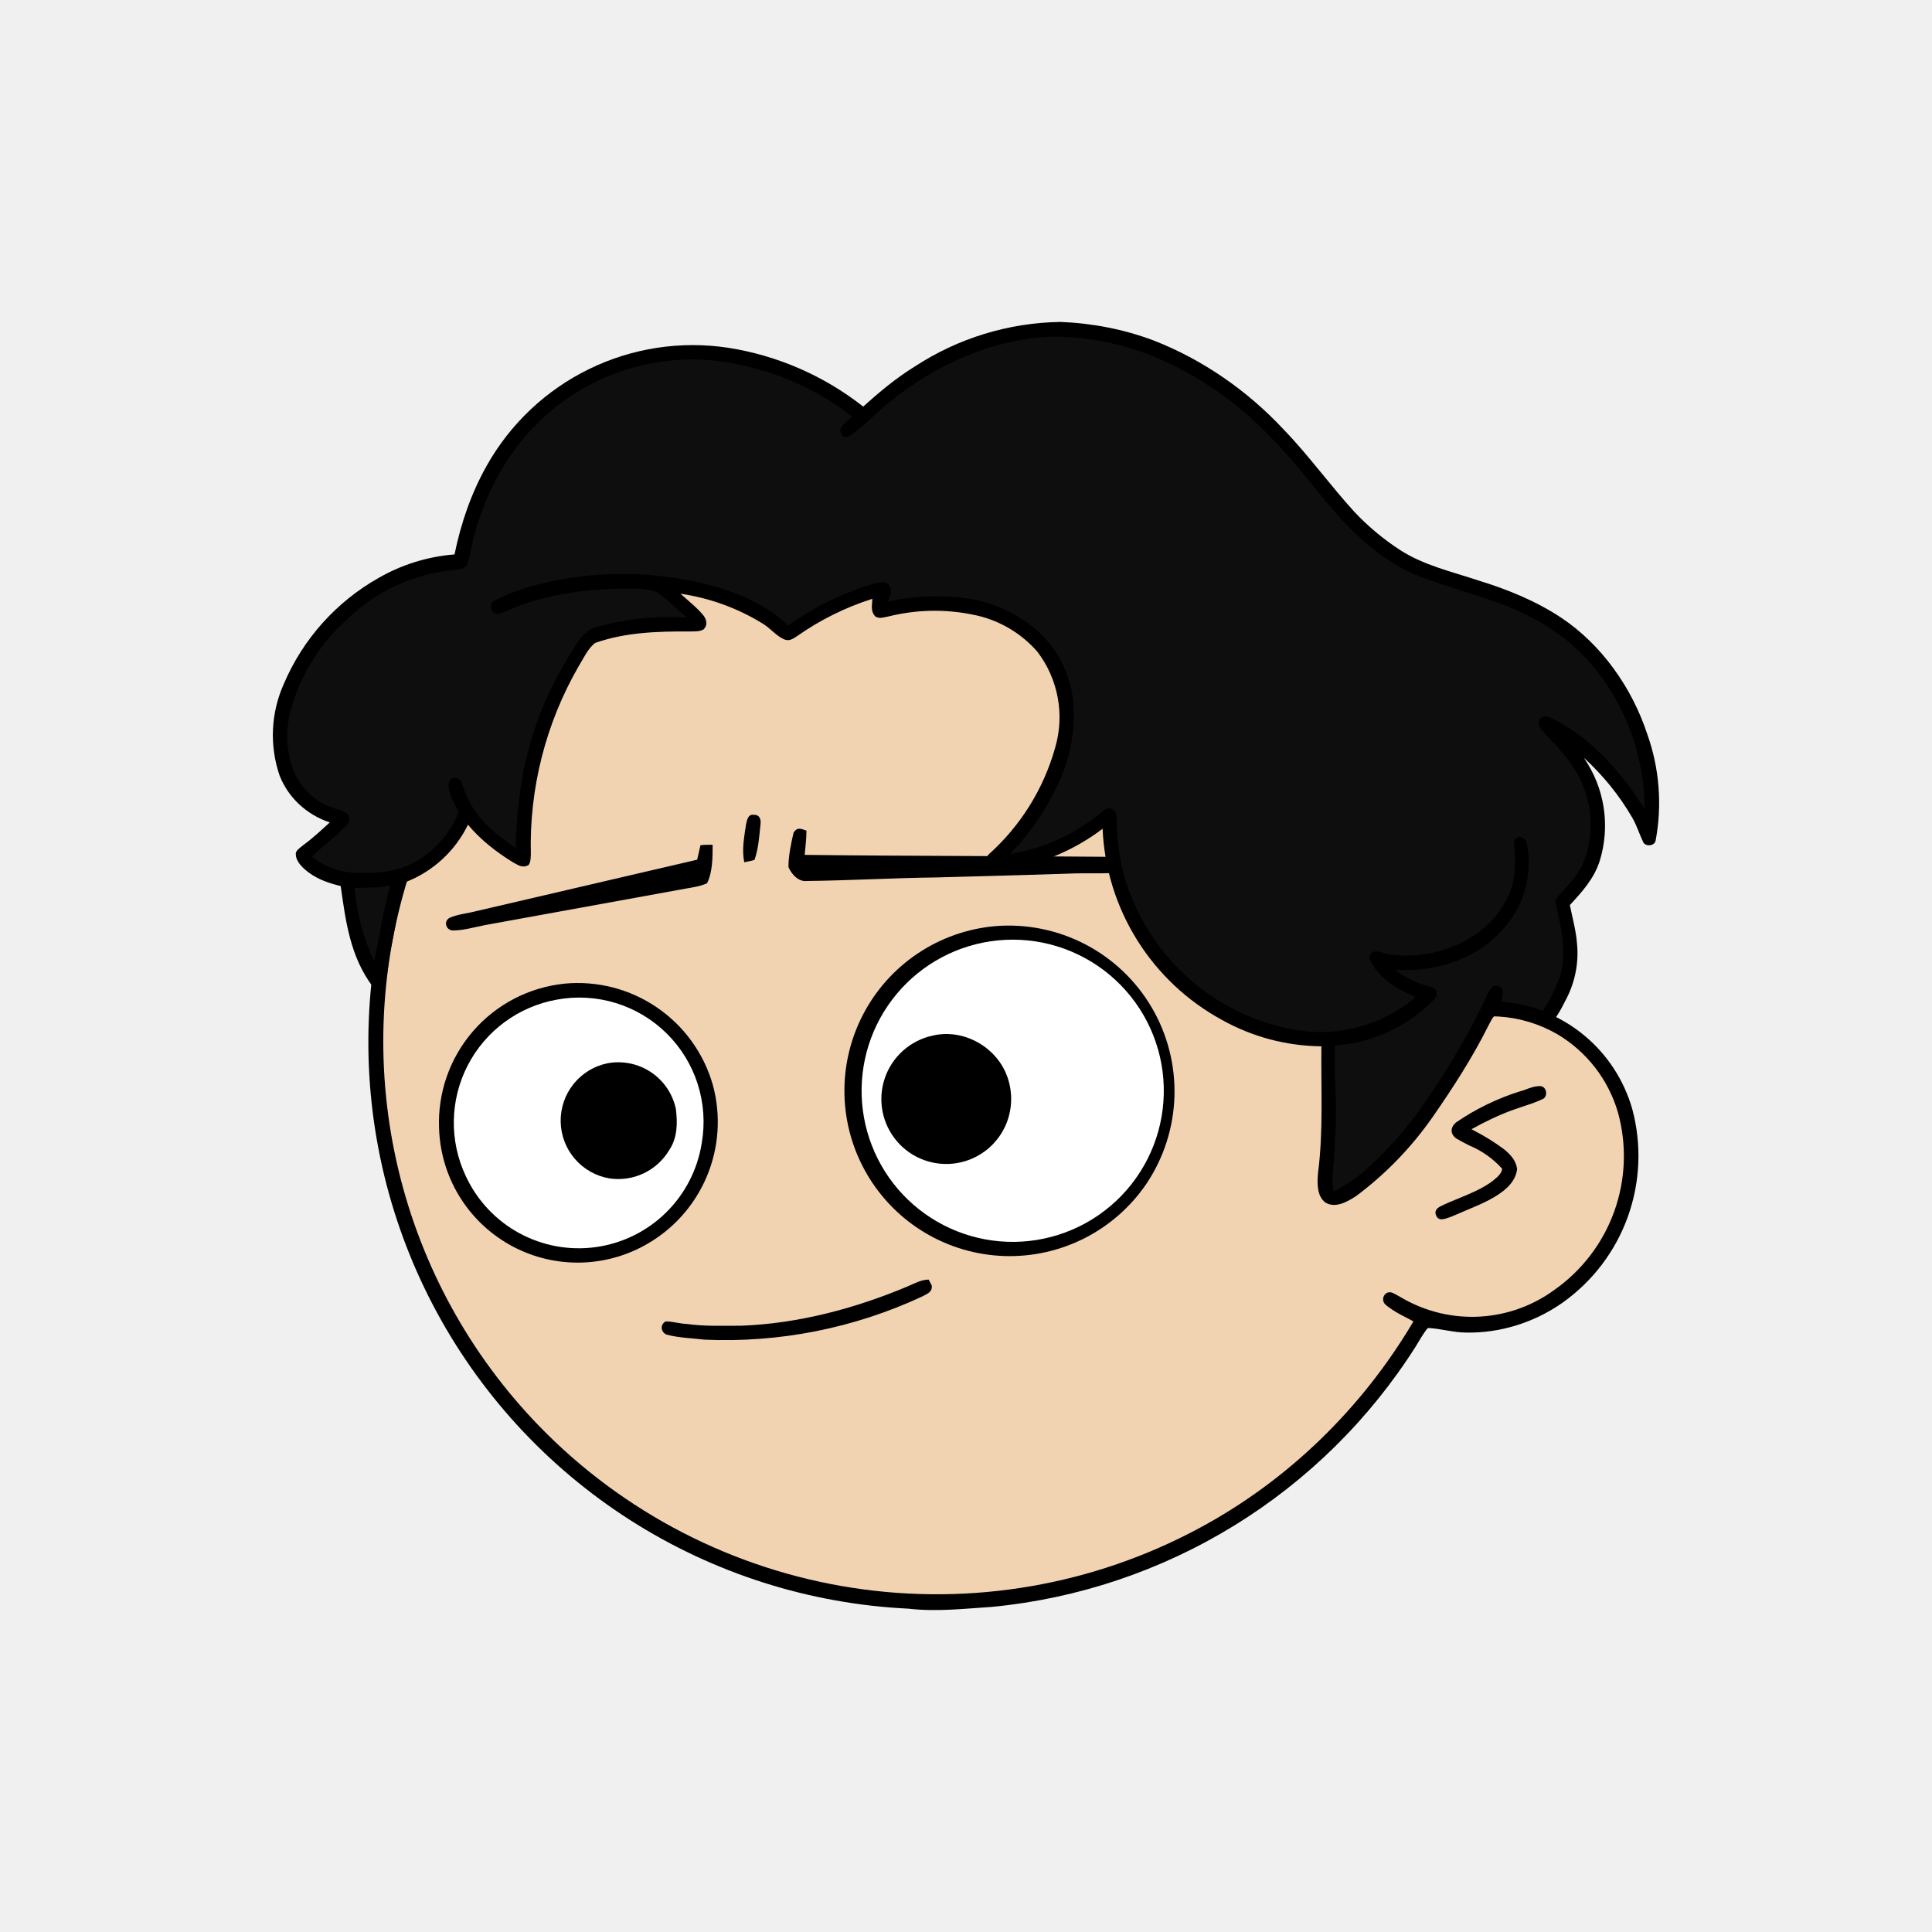
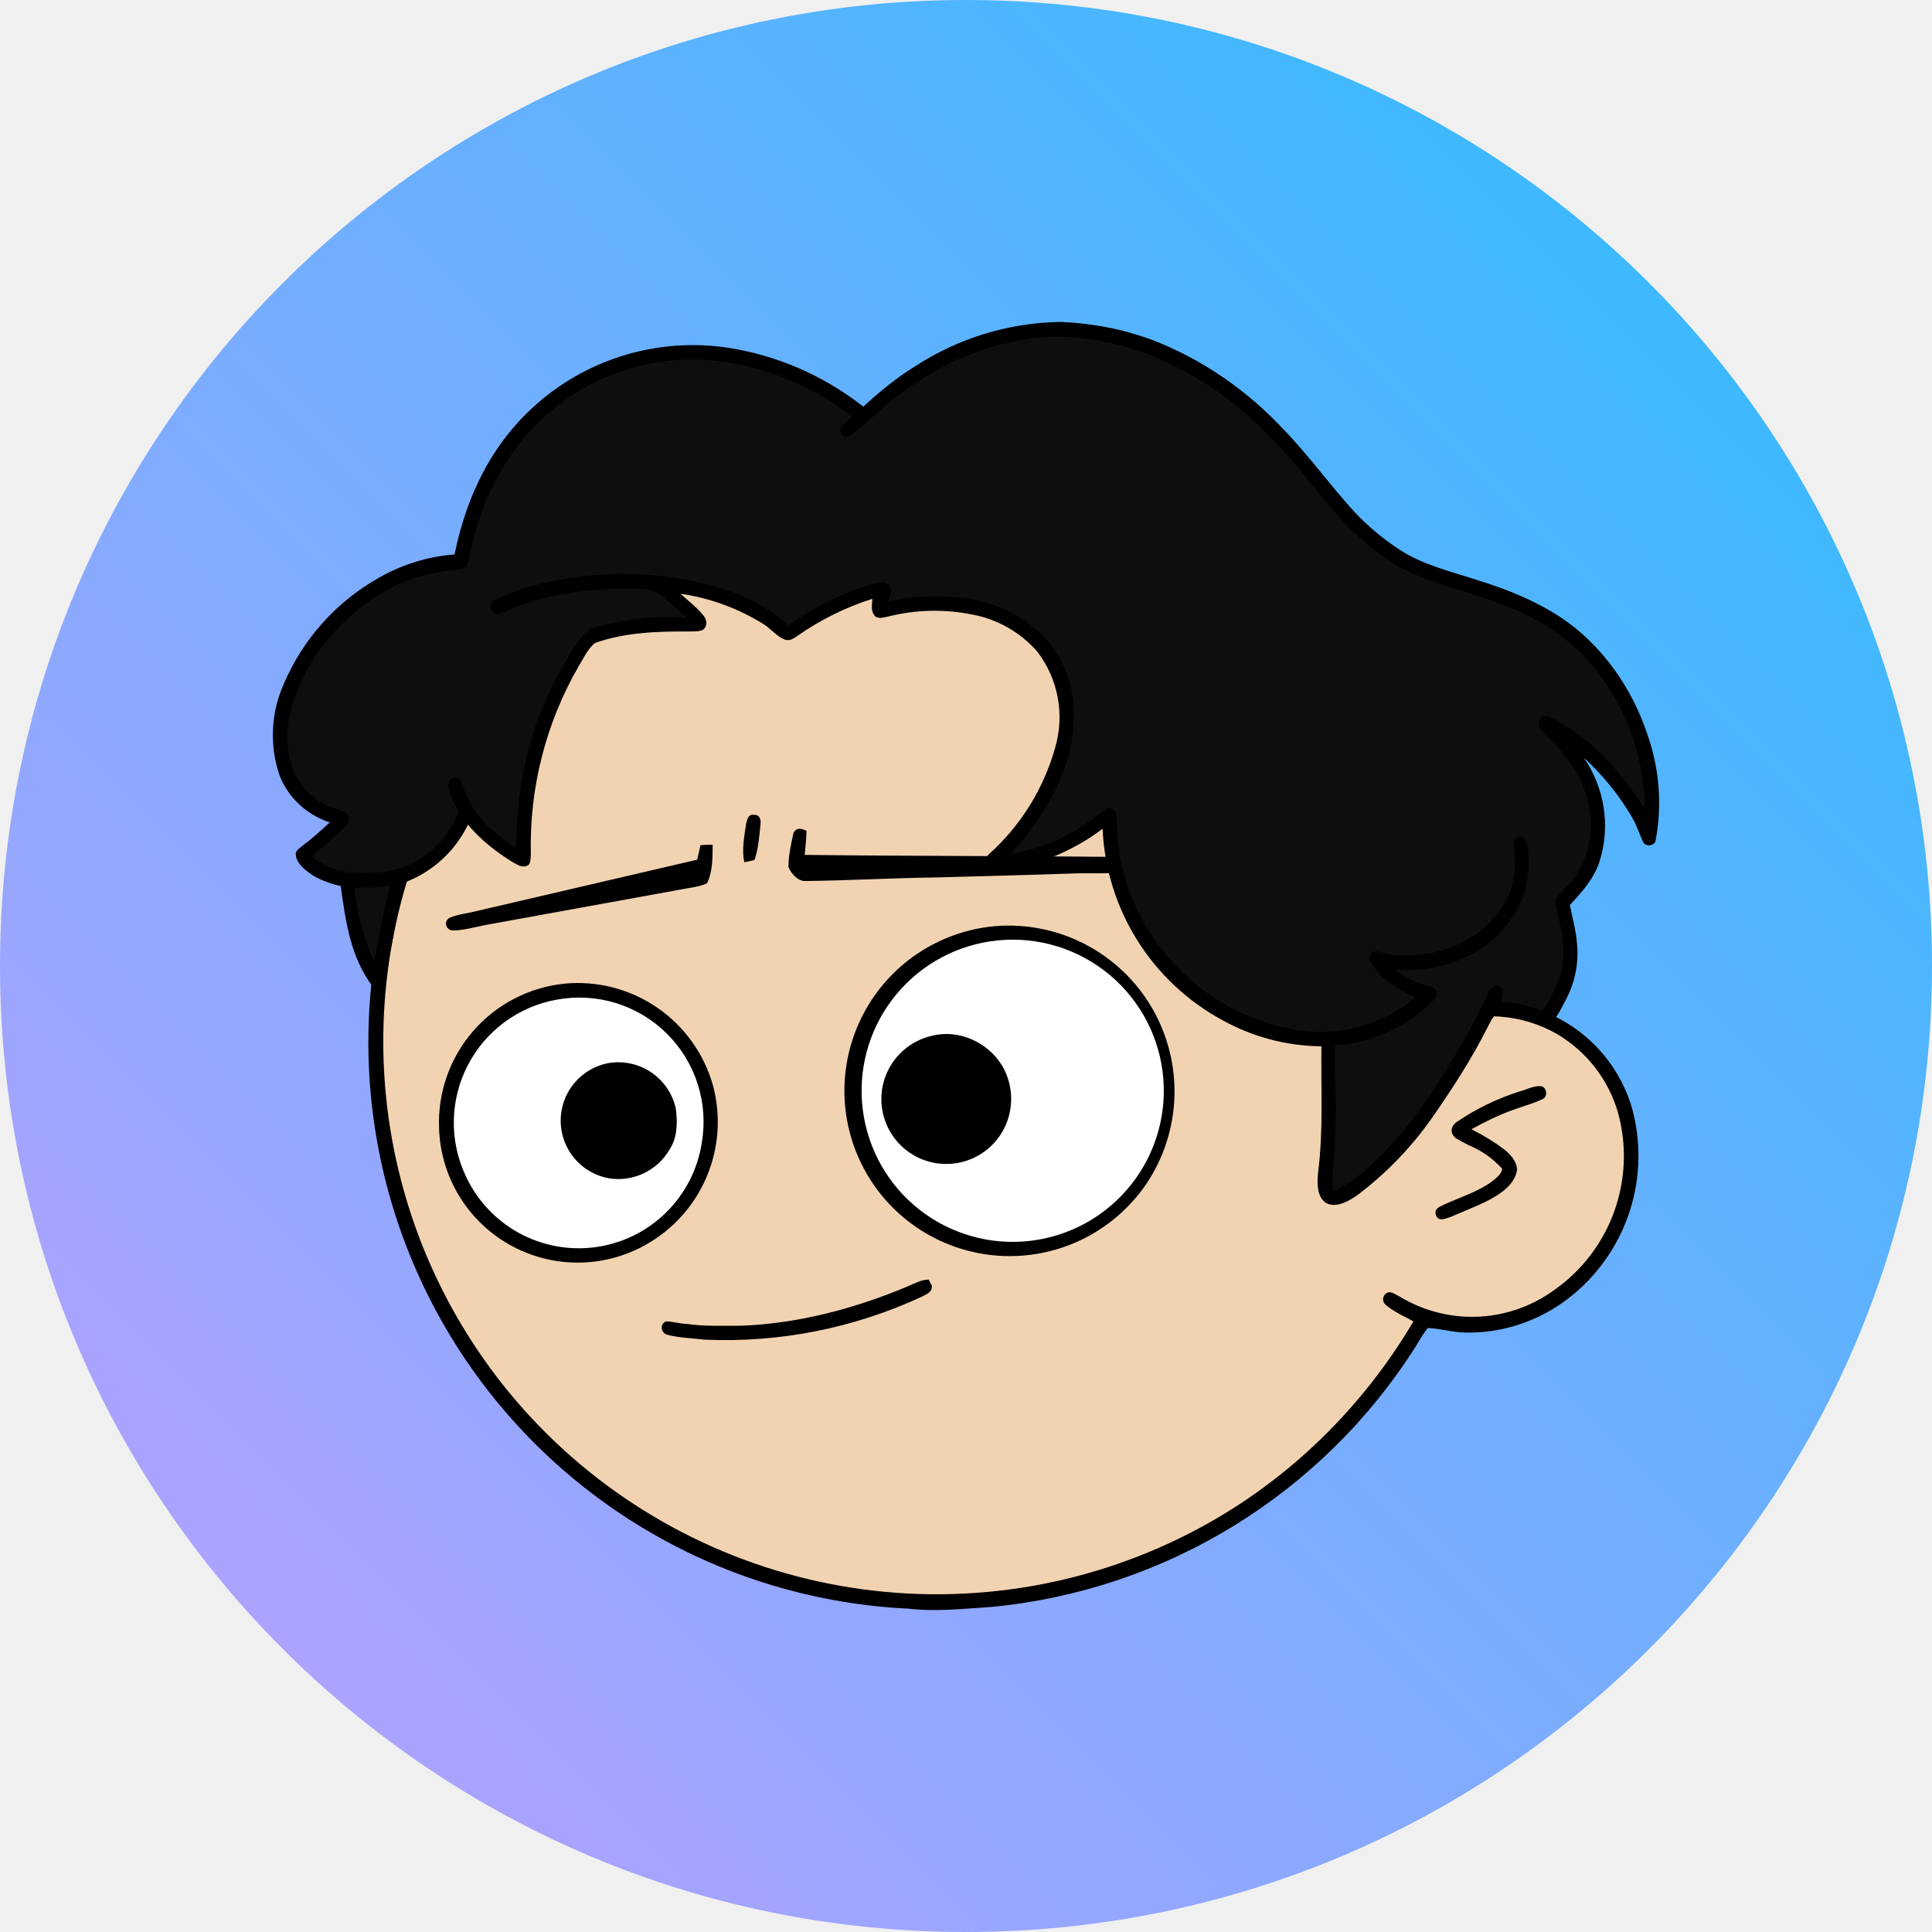
<svg xmlns="http://www.w3.org/2000/svg" width="512" height="512" viewBox="0 0 512 512" fill="none">
+   <rect width="512" height="512" rx="256" fill="url(#paint0_linear_210_2)" />
  <path d="M267.604 126.839C293.12 130.182 317.358 139.989 338.021 155.329C342.186 158.621 346.42 161.645 350.115 165.407C378.302 191.46 395.545 227.243 398.359 265.523C406.254 266.248 413.745 269.345 419.849 274.405C425.953 279.466 430.383 286.253 432.559 293.878C435.105 303.313 434.692 313.304 431.375 322.497C428.059 331.69 421.998 339.643 414.014 345.279C406.623 350.453 397.552 353.342 388.481 353.141C385.122 353.141 381.762 352.066 378.403 351.931C377.126 353.409 376.185 355.224 375.178 356.836C362.949 376.125 346.478 392.368 327.021 404.326C307.563 416.285 285.633 423.644 262.9 425.842C255.509 426.312 248.185 427.186 240.727 426.312C214.517 425.056 189.093 416.96 166.983 402.829C144.872 388.699 126.846 369.026 114.698 345.768C102.549 322.51 96.7 296.477 97.734 270.257C98.767 244.037 106.647 218.545 120.589 196.315C133.185 176.116 150.405 159.203 170.827 146.971C191.248 134.738 214.287 127.539 238.039 125.966C247.849 125.025 257.794 125.764 267.604 126.839Z" fill="black" />
  <path fill-rule="evenodd" clip-rule="evenodd" d="M336.677 159.36C310.508 139.401 278.333 128.929 245.431 129.661C236.696 129.527 227.826 130.736 219.226 132.349C193.427 137.527 169.5 149.559 149.959 167.18C130.417 184.801 115.983 207.36 108.173 232.488C100.364 257.615 99.467 284.382 105.577 309.976C111.687 335.569 124.578 359.045 142.896 377.934C165.149 400.862 194.273 415.905 225.85 420.78C257.427 425.655 289.732 420.095 317.863 404.945C341.38 392.313 361 373.164 374.573 350.184L372.557 349.109C370.676 348.168 368.727 347.093 367.182 345.75C365.704 344.406 366.98 341.852 368.996 342.592C370.004 343.062 371.012 343.667 371.952 344.204C378.152 347.7 385.228 349.331 392.332 348.902C399.436 348.473 406.265 346.002 411.999 341.785C419.282 336.645 424.803 329.383 427.81 320.99C430.816 312.597 431.16 303.481 428.796 294.886C426.275 286.14 420.506 278.688 412.67 274.056C407.915 271.311 402.584 269.711 397.103 269.385C391.621 269.058 386.139 270.013 381.09 272.175C380.015 272.712 378.806 273.183 377.731 273.048C376.051 272.914 375.849 270.226 377.328 269.554C382.703 266.867 388.414 265.792 394.394 265.254C391.678 227.42 374.324 192.134 346.016 166.886C343.06 164.198 340.171 161.443 336.677 159.293V159.36ZM408.975 291.19C410.319 290.384 409.848 287.763 408.034 287.83C406.69 287.83 405.212 288.368 403.868 288.905L402.928 289.174C396.832 291.08 391.057 293.888 385.794 297.506C384.316 298.85 384.316 300.462 385.861 301.672C387.005 302.336 388.17 302.964 389.355 303.553C392.692 304.936 395.676 307.048 398.09 309.735C397.955 311.012 396.746 312.019 395.805 312.759L395.671 312.893C393.05 314.909 389.758 316.252 386.533 317.596C384.853 318.268 383.241 318.94 381.762 319.679C380.62 320.217 380.015 321.157 380.687 322.3C381.359 323.644 382.837 323.039 384.047 322.636L384.45 322.501L388.078 320.956C391.707 319.41 395.469 317.932 398.426 315.581C400.24 314.17 401.853 312.154 402.054 309.735C401.718 307.45 400.24 305.905 398.493 304.494C396.032 302.67 393.425 301.052 390.699 299.656L389.96 299.253C393.588 297.237 397.216 295.49 401.113 294.079L404.473 292.937C406.012 292.459 407.516 291.875 408.975 291.19Z" fill="#F2D3B1" />
  <path d="M263.774 245.433C272.011 244.766 280.27 246.436 287.601 250.251C294.932 254.065 301.039 259.87 305.221 266.998C309.403 274.127 311.489 282.29 311.242 290.55C310.994 298.811 308.421 306.834 303.82 313.699C299.665 319.813 294.03 324.777 287.441 328.127C280.851 331.477 273.521 333.105 266.133 332.86C258.744 332.615 251.538 330.504 245.185 326.724C238.833 322.944 233.54 317.618 229.799 311.242C226.059 304.866 223.993 297.646 223.793 290.257C223.594 282.867 225.268 275.547 228.659 268.979C232.05 262.41 237.048 256.806 243.188 252.689C249.328 248.572 256.41 246.076 263.774 245.433Z" fill="black" />
  <path d="M262.43 249.464C267.701 248.672 273.077 248.941 278.243 250.254C283.409 251.568 288.261 253.899 292.514 257.112C296.767 260.324 300.336 264.354 303.012 268.964C305.688 273.574 307.416 278.672 308.096 283.958C308.776 289.245 308.393 294.614 306.971 299.751C305.549 304.888 303.116 309.69 299.814 313.874C296.512 318.058 292.407 321.541 287.742 324.119C283.076 326.696 277.943 328.317 272.643 328.884C262.229 330 251.791 326.991 243.569 320.503C235.347 314.014 229.994 304.563 228.658 294.174C227.322 283.785 230.109 273.287 236.422 264.929C242.736 256.571 252.072 251.019 262.43 249.464Z" fill="white" />
  <path d="M149.481 260.685C158.163 259.834 166.867 262.058 174.076 266.97C181.285 271.882 186.539 279.17 188.922 287.562C191.108 295.617 190.528 304.173 187.276 311.859C184.023 319.546 178.286 325.92 170.982 329.96C165.472 333.03 159.263 334.631 152.955 334.607C146.647 334.584 140.45 332.937 134.963 329.825C129.475 326.714 124.881 322.242 121.622 316.84C118.363 311.439 116.55 305.29 116.355 298.984C115.981 289.577 119.205 280.38 125.371 273.265C131.537 266.15 140.183 261.652 149.548 260.685H149.481Z" fill="black" />
  <path d="M147.532 264.918C152.755 263.95 158.135 264.26 163.212 265.822C168.29 267.384 172.914 270.151 176.689 273.888C180.465 277.624 183.281 282.218 184.897 287.279C186.512 292.339 186.879 297.716 185.966 302.949C184.864 309.944 181.541 316.399 176.488 321.359C171.434 326.32 164.919 329.523 157.905 330.495C150.89 331.467 143.749 330.156 137.538 326.756C131.326 323.356 126.373 318.048 123.411 311.616C121.249 307.018 120.174 301.984 120.268 296.904C120.363 291.824 121.625 286.834 123.957 282.319C126.289 277.805 129.628 273.888 133.716 270.87C137.804 267.853 142.531 265.816 147.532 264.918Z" fill="white" />
  <path d="M247.11 274.459C255.173 272.511 263.841 277.281 266.797 284.941C268.356 288.985 268.356 293.463 266.797 297.506C265.719 300.278 263.94 302.723 261.634 304.601C259.328 306.48 256.575 307.729 253.642 308.226C250.71 308.723 247.698 308.451 244.902 307.437C242.106 306.423 239.621 304.701 237.689 302.439C235.757 300.178 234.445 297.454 233.88 294.534C233.315 291.614 233.517 288.597 234.466 285.778C235.415 282.959 237.079 280.435 239.295 278.451C241.511 276.467 244.204 275.092 247.11 274.459ZM160.971 281.783C164.975 281.028 169.117 281.87 172.508 284.131C175.899 286.392 178.27 289.89 179.112 293.878C179.583 297.708 179.516 301.538 177.365 304.763C175.77 307.452 173.409 309.604 170.585 310.944C167.76 312.285 164.6 312.753 161.508 312.288C157.939 311.683 154.694 309.85 152.334 307.105C149.974 304.361 148.647 300.878 148.584 297.259C148.52 293.64 149.723 290.112 151.985 287.286C154.247 284.46 157.425 282.514 160.971 281.783Z" fill="black" />
  <path d="M199.74 215.935C201.286 215.868 201.689 217.078 201.554 218.354C201.218 221.512 201.017 224.939 199.942 227.896C199.068 228.164 198.195 228.299 197.254 228.5C196.515 225.275 197.254 221.58 197.725 218.354C197.993 217.212 198.262 215.734 199.74 215.935ZM213.716 220.101C213.716 222.319 213.447 224.402 213.246 226.552C241.265 226.888 269.216 226.82 297.235 227.089C298.713 227.089 299.923 227.627 301.267 228.164C300.796 229.172 301.065 230.718 299.721 230.852C294.346 231.793 288.568 231.255 283.058 231.524C271.434 231.927 259.742 232.196 248.118 232.532C236.696 232.666 225.273 233.338 213.851 233.472C211.566 233.741 209.752 231.658 208.946 229.777C208.946 226.82 209.617 223.662 210.289 220.706C211.23 219.093 212.305 219.631 213.649 220.101H213.716ZM188.855 223.864C188.855 227.156 188.855 231.121 187.377 234.077C185.16 235.085 182.539 235.287 180.255 235.757L128.517 245.164C125.695 245.701 122.671 246.642 119.782 246.575C118.035 246.239 117.565 244.089 119.178 243.215C121.328 242.275 123.881 242.073 126.165 241.468L184.757 227.828L185.63 223.998C186.705 223.864 187.78 223.864 188.855 223.864Z" fill="black" />
-   <path d="M246.102 339.098L246.909 340.643C247.178 342.457 245.565 342.928 244.356 343.599C226.336 351.986 206.561 355.904 186.705 355.022C183.346 354.619 179.852 354.552 176.626 353.678C175.081 353.006 174.879 350.991 176.425 350.184C178.239 350.184 180.12 350.789 181.935 350.856C186.772 351.528 191.543 351.327 196.381 351.327C211.499 350.789 226.617 346.757 240.526 340.912C242.407 340.106 244.02 339.165 246.102 339.098Z" fill="black" />
+   <path d="M246.102 339.098L246.909 340.643C247.178 342.457 245.565 342.928 244.356 343.6C226.336 351.986 206.561 355.904 186.705 355.022C183.346 354.619 179.852 354.552 176.626 353.678C175.081 353.006 174.879 350.991 176.425 350.184C178.239 350.184 180.12 350.789 181.935 350.856C186.772 351.528 191.543 351.327 196.381 351.327C211.499 350.789 226.617 346.758 240.526 340.912C242.407 340.106 244.02 339.165 246.102 339.098Z" fill="black" />
  <path d="M281.042 85.315C289.508 85.651 297.84 87.263 305.701 90.22C318.669 95.259 330.562 103.524 340.036 113.67C346.755 120.591 352.467 128.586 358.984 135.709C362.598 139.54 366.659 142.924 371.079 145.787C377.328 149.819 384.786 151.499 391.841 153.85C399.501 156.202 406.959 159.226 413.678 163.66C424.429 170.783 432.492 182.272 436.523 194.501C439.772 203.587 440.538 213.376 438.741 222.856C438.405 224.2 436.053 224.469 435.448 223.125C434.441 221.042 433.769 218.757 432.559 216.675C429.122 210.76 424.793 205.412 419.726 200.817C422.451 204.747 424.248 209.245 424.981 213.97C425.714 218.696 425.365 223.526 423.959 228.097C422.48 232.801 419.322 236.294 416.03 239.856C416.702 243.215 417.643 246.508 417.911 249.934C418.425 254.93 417.492 259.967 415.224 264.448C413.947 266.867 412.603 269.957 410.386 271.704C408.773 272.376 406.623 270.764 405.011 270.361C402.102 269.342 399.006 268.975 395.94 269.286C395.268 270.092 394.865 271.033 394.394 271.906C390.161 280.372 384.988 288.368 379.612 296.095C374.044 304.066 367.239 311.098 359.455 316.924C357.17 318.403 354.012 320.284 351.325 318.739C348.906 317.059 349.04 313.363 349.309 310.676C350.72 299.791 350.048 288.435 350.182 277.281C340.955 277.2 331.897 274.797 323.843 270.293C314.646 265.296 306.898 258.004 301.353 249.127C295.807 240.249 292.653 230.088 292.196 219.631C285.123 224.997 276.88 228.612 268.141 230.18C266.126 230.516 263.304 231.121 261.422 229.911C260.481 228.433 261.019 227.492 262.094 226.35C270.502 218.801 276.586 209.012 279.631 198.13C280.893 193.824 281.124 189.282 280.307 184.87C279.49 180.458 277.647 176.3 274.928 172.731C270.45 167.585 264.365 164.104 257.659 162.854C250.276 161.369 242.655 161.552 235.352 163.392C234.142 163.593 233.135 164.064 231.992 163.392C230.648 161.981 231.119 160.435 231.186 158.688C224.042 160.958 217.288 164.312 211.163 168.633C210.021 169.372 209.147 169.976 207.803 169.439C205.788 168.565 204.242 166.617 202.361 165.407C195.652 161.223 188.147 158.477 180.322 157.344C182.338 159.159 184.689 160.973 186.436 163.123C187.31 164.265 187.579 165.743 186.436 166.818C185.294 167.49 183.614 167.289 182.27 167.356C174.14 167.289 165.473 167.625 157.746 170.38C155.797 171.791 154.588 174.613 153.311 176.628C144.609 191.75 140.238 208.976 140.679 226.417C140.612 227.425 140.679 228.433 140.074 229.239C138.462 230.18 137.319 229.239 135.908 228.5C131.541 225.813 127.308 222.52 124.015 218.556C120.641 225.514 114.76 230.938 107.553 233.741C105.538 239.251 104.866 245.433 103.589 251.278C102.917 254.436 102.783 257.729 102.044 260.887C101.641 262.499 99.692 262.835 98.751 261.424C92.838 253.563 91.629 244.29 90.285 234.816C87.261 234.077 84.439 233.136 81.953 231.322C80.408 230.18 78.459 228.5 78.392 226.417C78.258 225.342 79.669 224.603 80.408 223.931C82.894 222.117 85.111 220.034 87.396 217.951C81.349 215.935 76.444 211.501 74.092 205.521C71.371 197.562 71.779 188.866 75.234 181.197C80.284 169.358 89.092 159.512 100.297 153.178C106.467 149.621 113.354 147.486 120.454 146.93C122.134 138.732 124.822 130.804 128.988 123.413C135.221 112.314 144.688 103.378 156.128 97.796C167.568 92.214 180.437 90.251 193.021 92.168C206.073 94.223 218.38 99.59 228.767 107.757C233.067 103.86 237.502 100.164 242.407 97.141C253.906 89.621 267.304 85.52 281.042 85.315Z" fill="black" />
-   <path d="M279.026 89.212C288.292 89.246 297.464 91.072 306.037 94.587C317.58 99.456 327.99 106.662 336.61 115.753C344.135 123.144 350.182 132.282 357.573 139.807C363.016 145.183 369.063 150.02 376.32 152.775C386.264 156.672 396.612 158.621 406.153 163.795C413.013 167.315 419.004 172.319 423.69 178.442C431.535 188.789 435.803 201.406 435.852 214.39C429.804 204.714 421.271 194.972 410.722 190.134C409.177 189.328 407.362 190.403 407.765 192.15C408.572 193.762 410.05 195.039 411.192 196.315C414.149 199.473 417.105 202.9 418.919 206.797C422.01 213.248 422.346 220.908 419.994 227.627C418.785 231.121 416.433 233.674 413.947 236.362C413.074 237.437 411.797 238.243 412.335 239.788C413.678 245.701 415.022 251.144 413.813 257.258C412.805 261.021 410.991 264.649 408.841 267.875C405.212 266.531 401.718 265.724 397.821 265.456C398.023 264.313 398.493 263.037 398.09 262.029C397.418 261.29 396.41 260.819 395.469 261.558C394.798 262.23 394.327 263.238 393.924 264.112C388.817 275.064 382.501 285.412 375.379 295.289C371.885 299.925 367.988 304.427 363.688 308.391C360.698 311.394 357.222 313.87 353.407 315.715C352.736 312.557 353.407 309.668 353.542 306.51C353.945 300.664 354.214 294.751 353.945 288.905C353.676 284.941 353.743 281.044 353.743 277.08C363.728 276.379 373.104 272.026 380.083 264.851C381.225 263.507 380.822 261.894 379.075 261.491C375.67 260.669 372.469 259.16 369.668 257.057C375.379 257.258 381.023 256.721 386.331 254.503C393.416 251.837 399.242 246.61 402.659 239.856C404.979 234.817 405.683 229.184 404.675 223.73C404.406 221.848 401.92 220.908 401.181 223.058C401.584 228.231 401.987 233.136 399.434 237.974C394.058 249.195 380.217 254.571 368.391 252.958C366.913 252.756 364.897 251.614 363.553 252.42C363.217 252.891 362.949 253.361 362.881 253.966C365.3 259.341 370.004 262.029 375.178 264.246C370.861 267.904 365.801 270.579 360.348 272.087C354.895 273.595 349.18 273.9 343.597 272.981C333.74 271.312 324.489 267.099 316.759 260.759C309.028 254.419 303.086 246.172 299.52 236.832C296.899 230.247 295.959 223.394 295.891 216.339C295.891 214.457 293.741 213.516 292.33 214.928C285.288 220.884 276.769 224.83 267.671 226.35C273.443 220.368 278.066 213.376 281.311 205.722C284.085 199.106 285.104 191.884 284.267 184.758C283.394 178.51 280.572 172.664 276.07 168.229C269.947 162.365 261.954 158.844 253.494 158.285C247.446 157.694 241.344 158.08 235.419 159.427C235.755 157.882 236.696 156.471 235.553 155.06C234.613 153.783 232.731 154.522 231.455 154.724C223.356 157.115 215.722 160.863 208.878 165.81C200.412 157.546 186.974 154.052 175.551 152.708C163.994 151.364 151.967 152.238 140.746 155.396C137.433 156.32 134.216 157.558 131.138 159.091C129.659 159.83 129.727 162.048 131.272 162.585C132.078 163.056 133.221 162.317 133.96 162.048C144.509 157.277 156.805 155.799 168.227 156C170.31 156.135 172.931 156 174.745 157.412C177.298 159.293 179.583 161.577 182.002 163.66C173.613 163.112 165.193 164.068 157.141 166.482C154.655 167.557 153.109 170.111 151.698 172.328C148.339 177.838 145.114 183.751 142.896 189.798C138.663 200.884 136.849 212.912 136.715 224.737C132.011 221.647 127.308 217.884 124.62 212.845C123.545 211.03 122.94 209.082 122.201 207.133C121.529 205.722 119.178 205.789 118.909 207.604C118.64 210.09 120.387 212.979 121.596 215.062C119.581 220.437 115.818 224.737 111.047 227.828C106.344 230.718 101.036 231.524 95.593 231.322C90.823 231.389 86.321 230.046 82.625 226.955C85.649 224.2 89.076 221.647 91.831 218.623C92.073 218.425 92.267 218.173 92.395 217.887C92.524 217.602 92.584 217.29 92.571 216.977C92.558 216.664 92.472 216.358 92.32 216.084C92.168 215.81 91.955 215.575 91.696 215.398C90.352 214.726 88.807 214.323 87.396 213.785C83.143 212.094 79.735 208.783 77.922 204.58C75.992 199.732 75.593 194.409 76.78 189.328C79.139 179.78 84.285 171.15 91.562 164.534C99.319 156.795 109.541 152.017 120.454 151.028C121.529 150.894 122.537 150.827 123.478 150.155C124.419 148.677 124.553 146.526 124.956 144.779C126.972 135.977 130.533 127.444 135.707 120.12C141.975 111.165 150.635 104.154 160.699 99.889C170.763 95.623 181.824 94.275 192.618 95.998C204.71 97.941 216.123 102.884 225.811 110.377C224.87 111.52 222.048 112.998 222.854 114.745C223.056 115.753 224.467 116.089 225.206 115.484C228.969 112.931 232.127 109.437 235.755 106.547C247.984 96.603 263.102 89.75 279.026 89.212Z" fill="#0E0E0E" />
+   <path d="M279.026 89.212C288.292 89.246 297.464 91.072 306.037 94.587C317.58 99.456 327.99 106.662 336.61 115.753C344.135 123.144 350.182 132.282 357.573 139.807C363.016 145.183 369.063 150.02 376.32 152.775C386.264 156.672 396.612 158.621 406.153 163.795C413.013 167.315 419.004 172.319 423.69 178.442C431.535 188.789 435.803 201.406 435.852 214.39C429.804 204.714 421.271 194.972 410.722 190.134C409.177 189.328 407.362 190.403 407.765 192.15C408.572 193.762 410.05 195.039 411.192 196.315C414.149 199.473 417.105 202.9 418.919 206.797C422.01 213.248 422.346 220.908 419.994 227.627C418.785 231.121 416.433 233.674 413.947 236.362C413.074 237.437 411.797 238.243 412.335 239.788C413.678 245.701 415.022 251.144 413.813 257.258C412.805 261.021 410.991 264.649 408.841 267.875C405.212 266.531 401.718 265.724 397.821 265.456C398.023 264.313 398.493 263.037 398.09 262.029C397.418 261.29 396.41 260.819 395.469 261.559C394.798 262.23 394.327 263.238 393.924 264.112C388.817 275.064 382.501 285.412 375.379 295.289C371.885 299.925 367.988 304.427 363.688 308.391C360.698 311.394 357.222 313.87 353.407 315.715C352.736 312.557 353.407 309.668 353.542 306.51C353.945 300.664 354.214 294.751 353.945 288.905C353.676 284.941 353.743 281.044 353.743 277.08C363.728 276.379 373.104 272.026 380.083 264.851C381.225 263.507 380.822 261.894 379.075 261.491C375.67 260.669 372.469 259.16 369.668 257.057C375.379 257.258 381.023 256.721 386.331 254.503C393.416 251.837 399.242 246.61 402.659 239.856C404.979 234.817 405.683 229.184 404.675 223.73C404.406 221.848 401.92 220.908 401.181 223.058C401.584 228.231 401.987 233.136 399.434 237.974C394.058 249.195 380.217 254.571 368.391 252.958C366.913 252.756 364.897 251.614 363.553 252.42C363.217 252.891 362.949 253.361 362.881 253.966C365.3 259.341 370.004 262.029 375.178 264.246C370.861 267.904 365.801 270.579 360.348 272.087C354.895 273.595 349.18 273.9 343.597 272.981C333.74 271.312 324.489 267.099 316.759 260.759C309.028 254.419 303.086 246.172 299.52 236.832C296.899 230.247 295.959 223.394 295.891 216.339C295.891 214.457 293.741 213.517 292.33 214.928C285.288 220.884 276.769 224.83 267.671 226.35C273.443 220.368 278.066 213.376 281.311 205.722C284.085 199.106 285.104 191.884 284.267 184.759C283.394 178.51 280.572 172.664 276.07 168.229C269.947 162.365 261.954 158.844 253.494 158.285C247.446 157.694 241.344 158.08 235.419 159.427C235.755 157.882 236.696 156.471 235.553 155.06C234.613 153.783 232.731 154.522 231.455 154.724C223.356 157.115 215.722 160.864 208.878 165.81C200.412 157.546 186.974 154.052 175.551 152.708C163.994 151.364 151.967 152.238 140.746 155.396C137.433 156.32 134.216 157.558 131.138 159.091C129.659 159.83 129.727 162.048 131.272 162.585C132.078 163.056 133.221 162.317 133.96 162.048C144.509 157.277 156.805 155.799 168.227 156.001C170.31 156.135 172.931 156 174.745 157.412C177.298 159.293 179.583 161.577 182.002 163.66C173.613 163.112 165.193 164.068 157.141 166.482C154.655 167.557 153.109 170.111 151.698 172.328C148.339 177.838 145.114 183.751 142.896 189.798C138.663 200.884 136.849 212.912 136.715 224.738C132.011 221.647 127.308 217.884 124.62 212.845C123.545 211.03 122.94 209.082 122.201 207.133C121.529 205.722 119.178 205.789 118.909 207.604C118.64 210.09 120.387 212.979 121.596 215.062C119.581 220.437 115.818 224.738 111.047 227.828C106.344 230.718 101.036 231.524 95.593 231.322C90.823 231.389 86.321 230.046 82.625 226.955C85.649 224.2 89.076 221.647 91.831 218.623C92.073 218.425 92.267 218.173 92.395 217.887C92.524 217.602 92.584 217.29 92.571 216.977C92.558 216.664 92.472 216.358 92.32 216.084C92.168 215.81 91.955 215.575 91.696 215.398C90.352 214.726 88.807 214.323 87.396 213.785C83.143 212.094 79.735 208.783 77.922 204.58C75.992 199.732 75.593 194.409 76.78 189.328C79.139 179.78 84.285 171.15 91.562 164.534C99.319 156.795 109.541 152.017 120.454 151.028C121.529 150.894 122.537 150.827 123.478 150.155C124.419 148.677 124.553 146.526 124.956 144.78C126.972 135.977 130.533 127.444 135.707 120.12C141.975 111.165 150.635 104.154 160.699 99.889C170.763 95.623 181.824 94.275 192.618 95.998C204.71 97.941 216.123 102.884 225.811 110.377C224.87 111.52 222.048 112.998 222.854 114.745C223.056 115.753 224.467 116.089 225.206 115.484C228.969 112.931 232.127 109.437 235.755 106.547C247.984 96.603 263.102 89.75 279.026 89.212Z" fill="#0E0E0E" />
  <path d="M93.981 235.287C97.139 235.287 100.297 235.287 103.388 234.615C101.641 241.267 100.565 248.053 99.154 254.772C96.304 248.629 94.553 242.034 93.981 235.287Z" fill="#0E0E0E" />
+   <defs>
+     <linearGradient id="paint0_linear_210_2" x1="512" y1="0" x2="0" y2="512" gradientUnits="userSpaceOnUse">
+       <stop stop-color="#27BDFF" />
+       <stop offset="1" stop-color="#C29EFE" />
+     </linearGradient>
+   </defs>
</svg>
